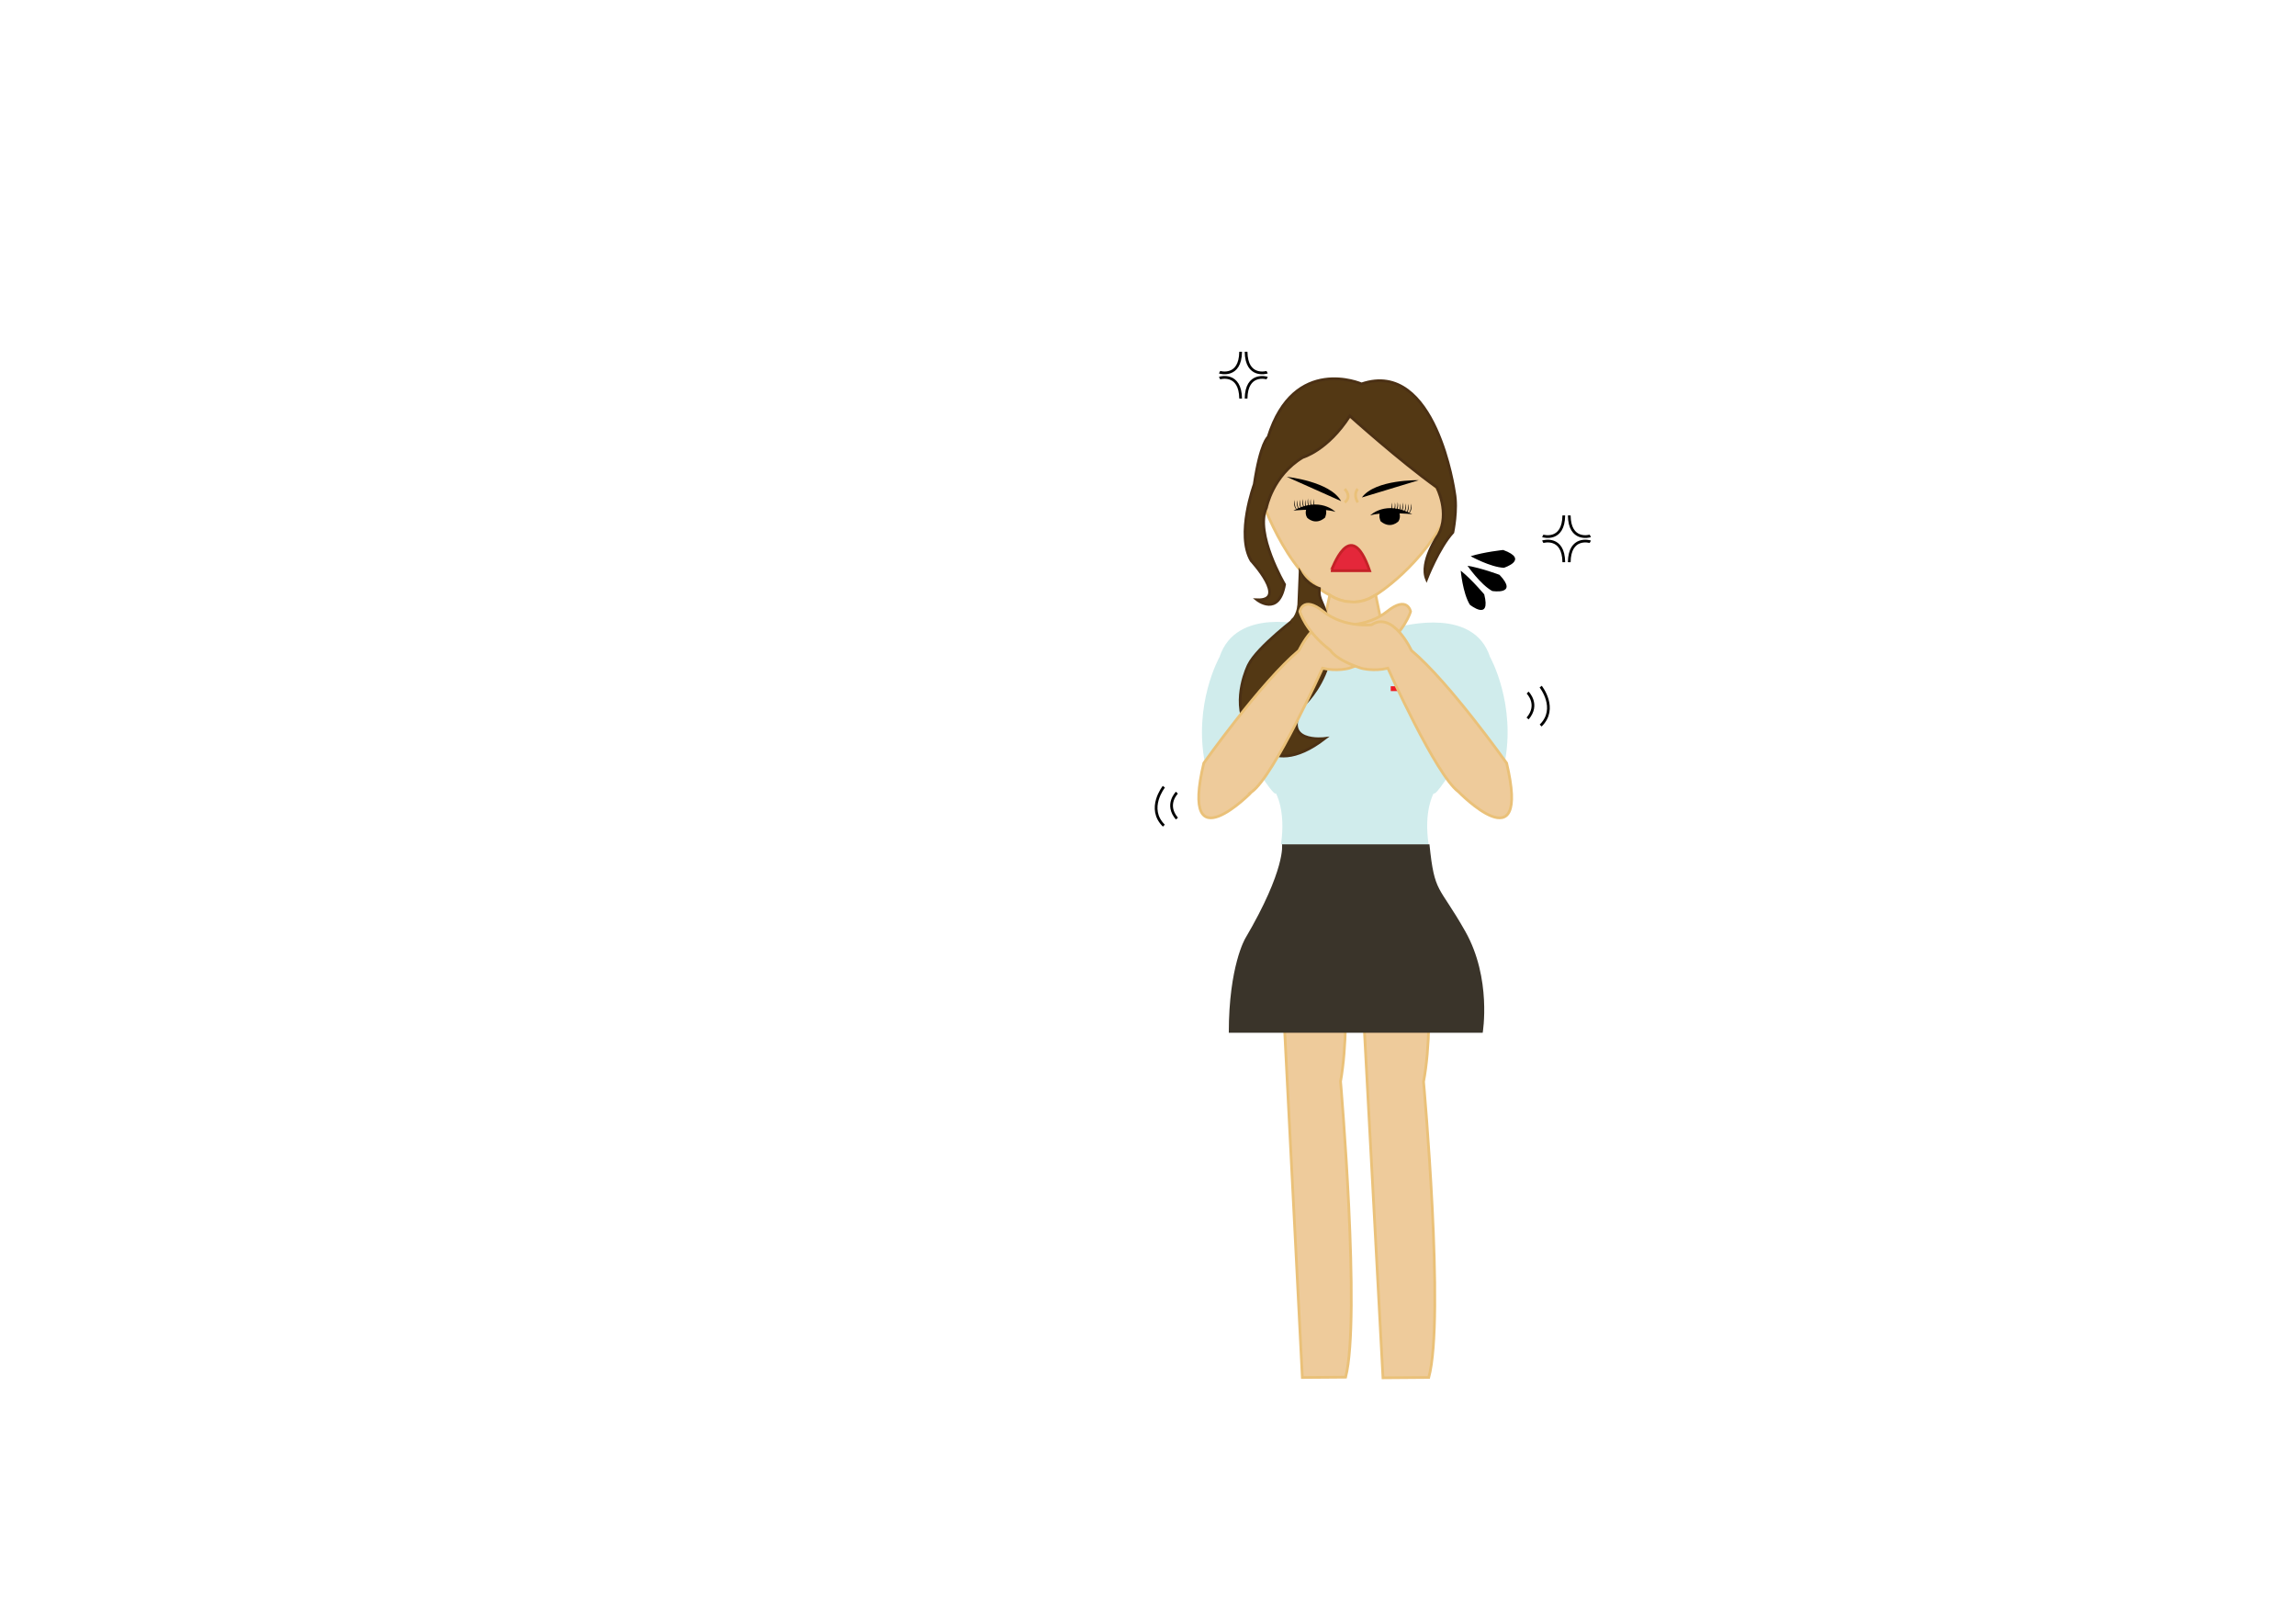
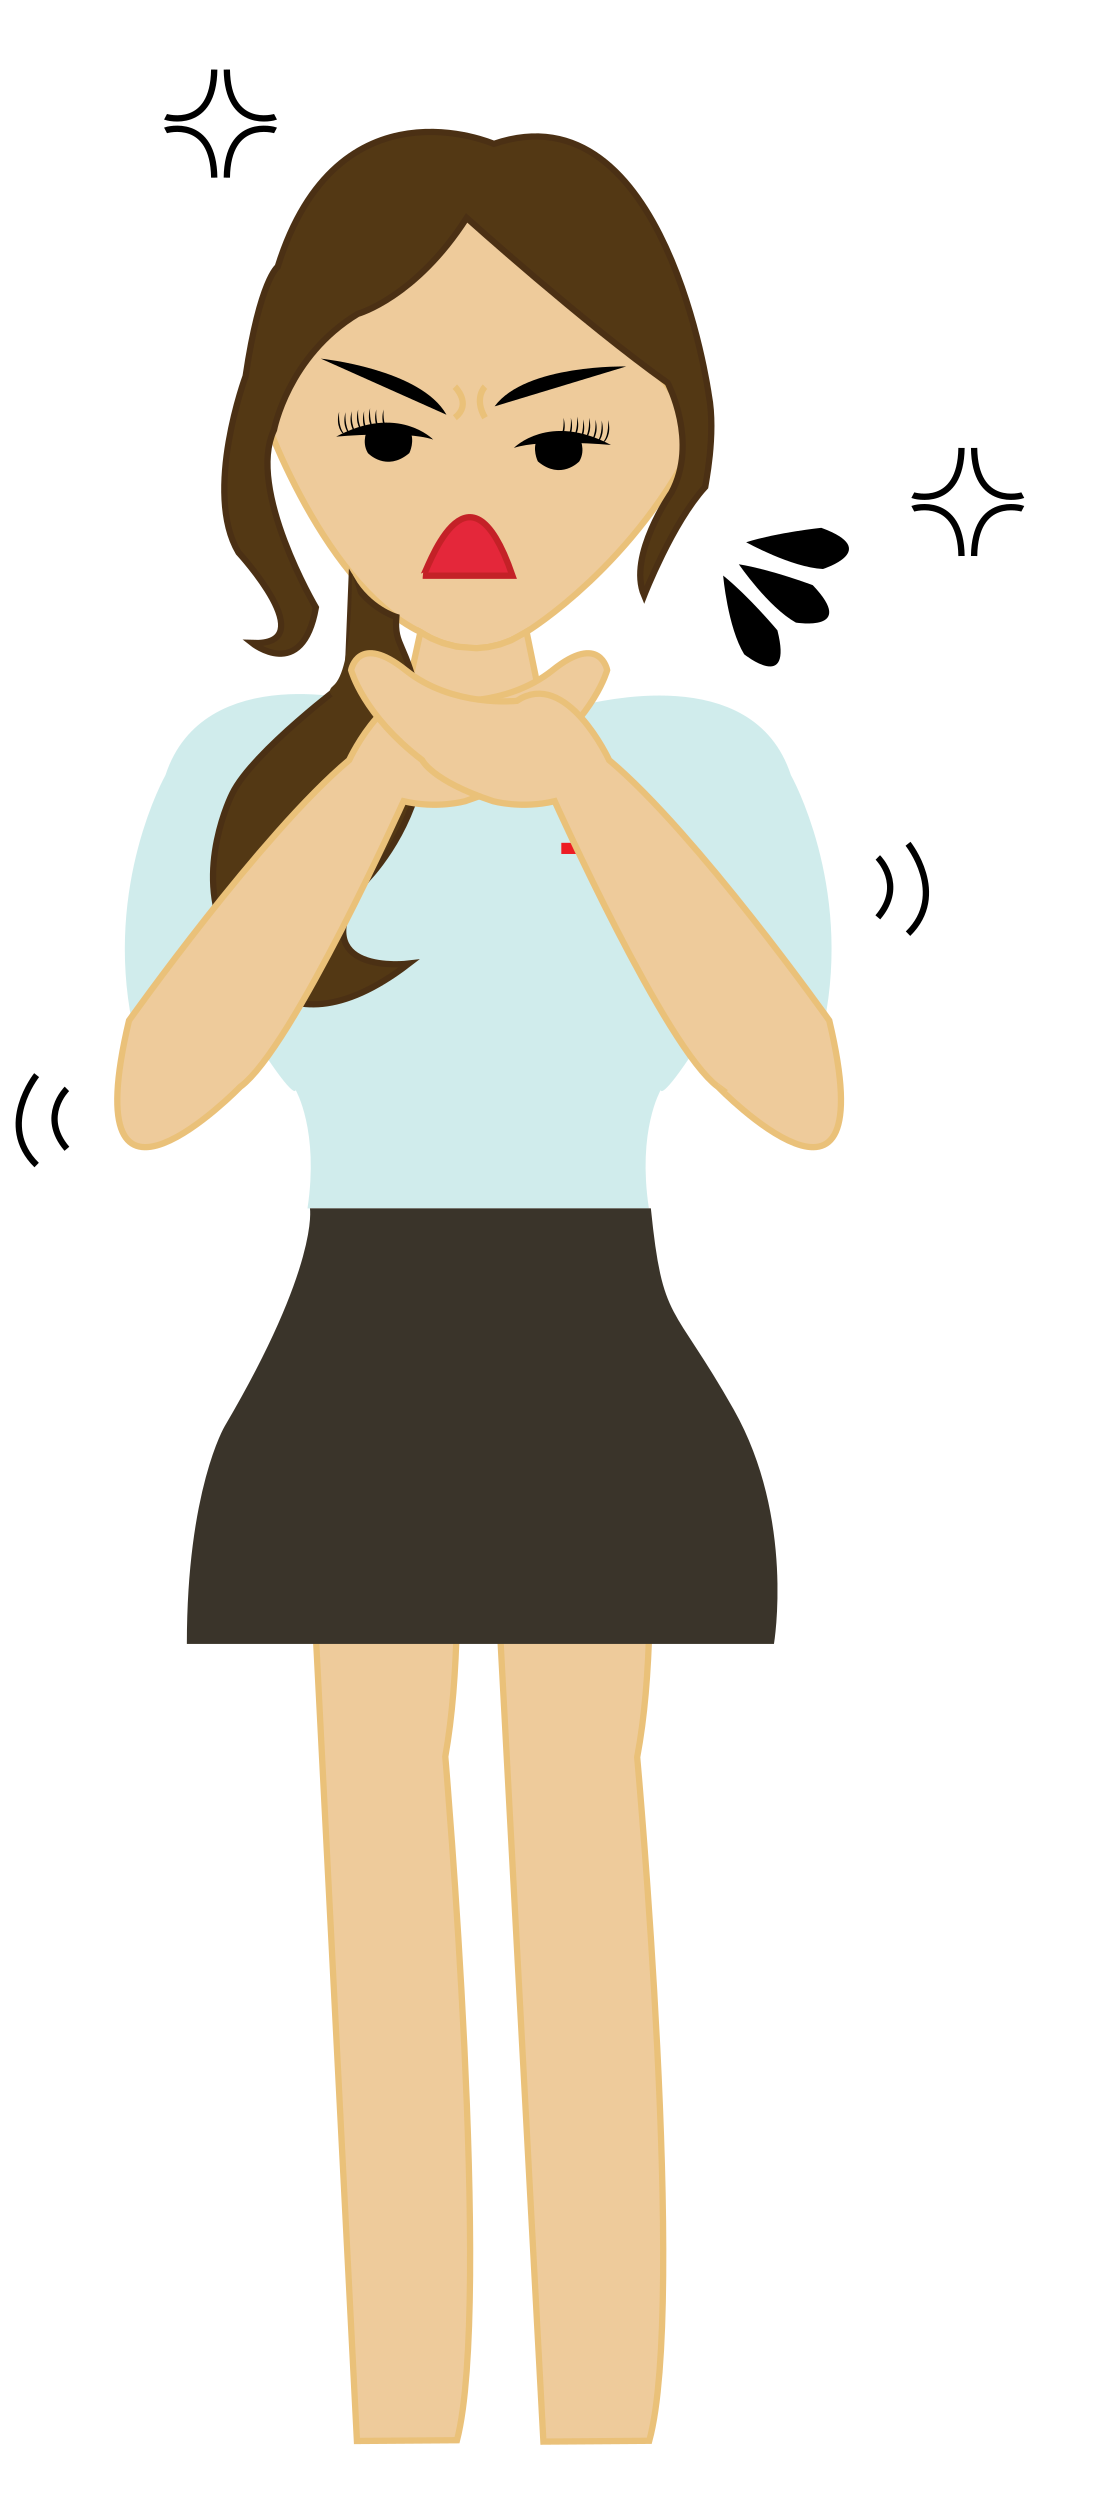
- <svg xmlns="http://www.w3.org/2000/svg" version="1.1" x="0px" y="0px" viewBox="0 0 841.89 595.28" style="enable-background:new 0 0 841.89 595.28;" xml:space="preserve">
+ <svg xmlns="http://www.w3.org/2000/svg" version="1.1" x="0px" y="0px" viewBox="0 0 174.76 396.44" style="enable-background:new 0 0 174.76 396.44;" xml:space="preserve">
  <style type="text/css">
	.st0{fill:#EECB9B;stroke:#EAC179;stroke-miterlimit:10;}
	.st1{fill:#E4273A;stroke:#C42127;stroke-miterlimit:10;}
	.st2{fill:#D0ECEC;}
	.st3{fill:#3A342A;}
	.st4{fill:#ED1C24;}
	.st5{fill:#533814;stroke:#4B3014;stroke-miterlimit:10;}
	.st6{fill:#533814;}
	.st7{fill:none;stroke:#000000;stroke-miterlimit:10;}
</style>
  <g id="head">
    <g>
-       <path class="st0" d="M526.53,178.75c-0.16-0.56-29.37-29.55-29.37-29.55l-35.49,31.51c0,0,9.61,29.48,25.94,37.46    c0,0,8,5.81,16.84-0.05c0,0,17.45-10.6,27.45-31.72L526.53,178.75z" />
-       <path class="st0" d="M520.9,241.11c0,0-12.99-4.55-13.86-10.26l-2.6-12.73l-2.44,1.35l-1.79,0.66l-1.9,0.43l-1.83,0.17l-3.14-0.25    l-2.21-0.58l-1.83-0.75l-1.7-0.97l-2.25,10.34c0,0-4.73,11.66-25.11,10.15L520.9,241.11z" />
+       <path class="st0" d="M105.59,60.82c-0.16-0.56-29.37-29.55-29.37-29.55L40.73,62.77c0,0,9.61,29.48,25.94,37.46    c0,0,8,5.81,16.84-0.05c0,0,17.45-10.6,27.45-31.72L105.59,60.82z" />
+       <path class="st0" d="M99.96,123.17c0,0-12.99-4.55-13.86-10.26l-2.6-12.73l-2.44,1.35l-1.79,0.66l-1.9,0.43l-1.83,0.17l-3.14-0.25    l-2.21-0.58l-1.83-0.75l-1.7-0.97l-2.25,10.34c0,0-4.73,11.66-25.11,10.15L99.96,123.17z" />
    </g>
    <g id="eyes">
-       <path d="M471.82,174.81c0,0,15.87,1.63,19.92,8.9L471.82,174.81z" />
-       <path d="M520.25,176.05c0,0-15.95-0.37-20.88,6.33L520.25,176.05z" />
-       <path d="M474.26,187.18c0,0,10.98-1.03,15.39,0.47C489.65,187.65,484.11,181.92,474.26,187.18z" />
-       <path d="M479.28,189.78c0,0,2.91,3.1,6.57,0c0,0,1.02-2.03,0-3.75l-6.57-0.12C479.28,185.91,478.15,187.9,479.28,189.78z" />
-       <path d="M475.27,186.67c0,0-1.2-1.12-0.55-3.44c0,0-0.21,2.34,0.75,3.44" />
-       <path d="M477.27,186.59c0,0-1.2-1.12-0.55-3.44c0,0-0.21,2.34,0.75,3.44" />
-       <path d="M476.29,186.73c0,0-1.2-1.12-0.55-3.44c0,0-0.21,2.34,0.75,3.44" />
-       <path d="M478.29,186.3c0,0-1.2-1.12-0.55-3.44c0,0-0.21,2.34,0.75,3.44" />
-       <path d="M479.24,186.56c0,0-1.2-1.12-0.55-3.44c0,0-0.21,2.34,0.75,3.44" />
-       <path d="M481.17,186.3c0,0-1.2-1.12-0.55-3.44c0,0-0.21,2.34,0.75,3.44" />
-       <path d="M480.19,186.11c0,0-1.2-1.12-0.55-3.44c0,0-0.21,2.34,0.75,3.44" />
-       <path d="M482.33,186.3c0,0-1.2-1.12-0.55-3.44c0,0-0.21,2.34,0.75,3.44" />
+       <path d="M50.88,56.87c0,0,15.87,1.63,19.92,8.9L50.88,56.87z" />
+       <path d="M99.31,58.11c0,0-15.95-0.37-20.88,6.33L99.31,58.11z" />
+       <path d="M53.31,69.24c0,0,10.98-1.03,15.39,0.47C68.71,69.71,63.17,63.98,53.31,69.24z" />
+       <path d="M58.34,71.85c0,0,2.91,3.1,6.57,0c0,0,1.02-2.03,0-3.75l-6.57-0.12C58.34,67.97,57.21,69.97,58.34,71.85z" />
+       <path d="M54.33,68.73c0,0-1.2-1.12-0.55-3.44c0,0-0.21,2.34,0.75,3.44" />
+       <path d="M56.33,68.65c0,0-1.2-1.12-0.55-3.44c0,0-0.21,2.34,0.75,3.44" />
+       <path d="M55.35,68.8c0,0-1.2-1.12-0.55-3.44c0,0-0.21,2.34,0.75,3.44" />
+       <path d="M57.35,68.37c0,0-1.2-1.12-0.55-3.44c0,0-0.21,2.34,0.75,3.44" />
+       <path d="M58.3,68.62c0,0-1.2-1.12-0.55-3.44c0,0-0.21,2.34,0.75,3.44" />
+       <path d="M60.23,68.37c0,0-1.2-1.12-0.55-3.44c0,0-0.21,2.34,0.75,3.44" />
+       <path d="M59.24,68.17c0,0-1.2-1.12-0.55-3.44c0,0-0.21,2.34,0.75,3.44" />
+       <path d="M61.38,68.37c0,0-1.2-1.12-0.55-3.44c0,0-0.21,2.34,0.75,3.44" />
      <g>
-         <path d="M517.83,188.5c0,0-10.98-1.03-15.39,0.47C502.44,188.97,507.98,183.24,517.83,188.5z" />
-         <path d="M512.81,191.1c0,0-2.91,3.1-6.57,0c0,0-1.02-2.03,0-3.75l6.57-0.12C512.81,187.23,513.93,189.23,512.81,191.1z" />
-         <path d="M516.82,187.99c0,0,1.2-1.12,0.55-3.44c0,0,0.21,2.34-0.75,3.44" />
-         <path d="M514.82,187.91c0,0,1.2-1.12,0.55-3.44c0,0,0.21,2.34-0.75,3.44" />
-         <path d="M515.79,188.06c0,0,1.2-1.12,0.55-3.44c0,0,0.21,2.34-0.75,3.44" />
-         <path d="M513.79,187.62c0,0,1.2-1.12,0.55-3.44c0,0,0.21,2.34-0.75,3.44" />
-         <path d="M512.85,187.88c0,0,1.2-1.12,0.55-3.44c0,0,0.21,2.34-0.75,3.44" />
-         <path d="M510.91,187.62c0,0,1.2-1.12,0.55-3.44c0,0,0.21,2.34-0.75,3.44" />
-         <path d="M511.9,187.43c0,0,1.2-1.12,0.55-3.44c0,0,0.21,2.34-0.75,3.44" />
-         <path d="M509.76,187.62c0,0,1.2-1.12,0.55-3.44c0,0,0.21,2.34-0.75,3.44" />
+         <path d="M96.88,70.56c0,0-10.98-1.03-15.39,0.47C81.49,71.03,87.03,65.31,96.88,70.56z" />
+         <path d="M91.86,73.17c0,0-2.91,3.1-6.57,0c0,0-1.02-2.03,0-3.75l6.57-0.12C91.86,69.3,92.99,71.29,91.86,73.17z" />
+         <path d="M95.87,70.05c0,0,1.2-1.12,0.55-3.44c0,0,0.21,2.34-0.75,3.44" />
+         <path d="M93.87,69.98c0,0,1.2-1.12,0.55-3.44c0,0,0.21,2.34-0.75,3.44" />
+         <path d="M94.85,70.12c0,0,1.2-1.12,0.55-3.44c0,0,0.21,2.34-0.75,3.44" />
+         <path d="M92.85,69.69c0,0,1.2-1.12,0.55-3.44c0,0,0.21,2.34-0.75,3.44" />
+         <path d="M91.9,69.94c0,0,1.2-1.12,0.55-3.44c0,0,0.21,2.34-0.75,3.44" />
+         <path d="M89.97,69.69c0,0,1.2-1.12,0.55-3.44c0,0,0.21,2.34-0.75,3.44" />
+         <path d="M90.95,69.5c0,0,1.2-1.12,0.55-3.44c0,0,0.21,2.34-0.75,3.44" />
+         <path d="M88.81,69.69c0,0,1.2-1.12,0.55-3.44c0,0,0.21,2.34-0.75,3.44" />
      </g>
-       <path class="st0" d="M497.86,179.26c0,0-1.83,1.77,0,4.92" />
-       <path class="st0" d="M493.07,179.26c0,0,2.82,2.75,0,4.92" />
+       <path class="st0" d="M76.91,61.32c0,0-1.83,1.77,0,4.92" />
+       <path class="st0" d="M72.13,61.32c0,0,2.82,2.75,0,4.92" />
    </g>
-     <path class="st1" d="M488.05,209.23c0.37,0.07,6.99-20.9,14.17,0H488.05z" />
+     <path class="st1" d="M67.1,91.29c0.37,0.07,6.99-20.9,14.17,0H67.1z" />
  </g>
  <g id="legs">
-     <path class="st0" d="M521.47,329.57c0,0,5.29,41.86,0.51,67.01c0,0,7.84,86.68,1.92,108.41l-16.79,0.13l-9.27-173.14L521.47,329.57   z" />
-     <path class="st0" d="M491.04,329.47c0,0,5.02,41.87,0.51,67.01c0,0,7.45,86.69,1.86,108.41l-15.87,0.12l-8.83-173.14L491.04,329.47   z" />
+     <path class="st0" d="M100.53,211.63c0,0,5.29,41.86,0.51,67.01c0,0,7.84,86.68,1.92,108.41l-16.79,0.13L76.9,214.04L100.53,211.63z   " />
+     <path class="st0" d="M70.1,211.54c0,0,5.02,41.87,0.51,67.01c0,0,7.45,86.69,1.86,108.41l-15.87,0.12l-8.83-173.14L70.1,211.54z" />
  </g>
  <g id="body">
-     <path class="st2" d="M470.16,309.55h53.68c-1.88-12.39,1.88-18.77,1.88-18.77s0,1.88,5.63-6.76c5.63-8.63,20.27-3.75,20.27-3.75   c4.5-22.15-5.26-39.42-5.26-39.42c-6.01-18.4-31.53-11.26-32.66-11.26c0,0-18.84,9.01-33.86,0c-0.97-0.58-26.65-7.13-32.66,11.26   c0,0-9.76,17.27-5.26,39.42c0,0,14.64-4.88,20.27,3.75s5.63,6.76,5.63,6.76s3.75,6.38,1.88,18.77h53.68" />
-     <path class="st3" d="M450.57,378.63h93.1c0,0,3.38-19.9-6.38-37.17s-11.26-13.51-13.14-31.91h-54.06c0,0,1.5,9.01-13.51,34.54   C456.58,344.09,450.57,354.23,450.57,378.63z" />
+     <path class="st2" d="M49.22,191.62h53.68c-1.88-12.39,1.88-18.77,1.88-18.77s0,1.88,5.63-6.76c5.63-8.63,20.27-3.75,20.27-3.75   c4.5-22.15-5.26-39.42-5.26-39.42c-6.01-18.4-31.53-11.26-32.66-11.26c0,0-18.84,9.01-33.86,0c-0.97-0.58-26.65-7.13-32.66,11.26   c0,0-9.76,17.27-5.26,39.42c0,0,14.64-4.88,20.27,3.75c5.63,8.63,5.63,6.76,5.63,6.76s3.75,6.38,1.88,18.77h53.68" />
+     <path class="st3" d="M29.63,260.69h93.1c0,0,3.38-19.9-6.38-37.17s-11.26-13.51-13.14-31.91H49.15c0,0,1.5,9.01-13.51,34.54   C35.63,226.16,29.63,236.29,29.63,260.69z" />
    <g>
-       <rect x="509.95" y="251.59" class="st4" width="12.78" height="1.77" />
-       <rect x="509.95" y="251.59" transform="matrix(-1.836970e-16 1 -1 -1.836970e-16 768.8138 -263.8686)" class="st4" width="12.78" height="1.77" />
+       <rect x="89.01" y="133.65" class="st4" width="12.78" height="1.77" />
+       <rect x="89.01" y="133.65" transform="matrix(-1.836970e-16 1 -1 -1.836970e-16 229.9329 39.1401)" class="st4" width="12.78" height="1.77" />
    </g>
  </g>
  <g id="hair">
-     <path class="st5" d="M533.33,180.55c0,0-6.8-49.13-34.08-39.8c0,0-24.81-10.88-34.27,19.48c0,0-2.83,2.08-5.09,17.36   c0,0-6.78,18.39-1.13,27.95c0,0,13.67,14.83,2.16,14.36c0,0,7.98,6.36,10.11-5.63c0,0-11.05-18.75-6.64-28.17   c0,0,2.21-11.71,13.28-18.4c0,0,9.17-2.55,17.27-15.22c0,0,18.54,16.67,31.88,26.17c0,0,4.93,9.35,0.58,17.41   c0,0-6.99,9.97-4.32,16.29c0,0,4.49-11.53,9.66-17.18C532.74,195.17,534.52,186.79,533.33,180.55z" />
-     <path class="st5" d="M483.79,215.76c0,0-4.34-1.27-7.08-5.96l-0.65,16.08c0,0-15.1,11.28-18.29,17.93c0,0-6.17,12.19-0.92,22.65   c0,0,7.2,20.97,28.92,4.28c0,0-16.74,2.07-7.74-12.21c0,0,5.89-5.31,8.82-14.5c0,0,2.54-4.08,0.57-14.22   C485.46,219.67,483.4,220.69,483.79,215.76z" />
-     <path class="st6" d="M476.75,208.83c0,0,0.27,15.24-2.97,17.87c-3.24,2.63,9.75,4.54,9.75,4.54L476.75,208.83z" />
+     <path class="st5" d="M112.39,62.62c0,0-6.8-49.13-34.08-39.8c0,0-24.81-10.88-34.27,19.48c0,0-2.83,2.08-5.09,17.36   c0,0-6.78,18.39-1.13,27.95c0,0,13.67,14.83,2.16,14.36c0,0,7.98,6.36,10.11-5.63c0,0-11.05-18.75-6.64-28.17   c0,0,2.21-11.71,13.28-18.4c0,0,9.17-2.55,17.27-15.22c0,0,18.54,16.67,31.88,26.17c0,0,4.93,9.35,0.58,17.41   c0,0-6.99,9.97-4.32,16.29c0,0,4.49-11.53,9.66-17.18C111.8,77.23,113.58,68.86,112.39,62.62z" />
+     <path class="st5" d="M62.84,97.83c0,0-4.34-1.27-7.08-5.96l-0.65,16.08c0,0-15.1,11.28-18.29,17.93c0,0-6.17,12.19-0.92,22.65   c0,0,7.2,20.97,28.92,4.28c0,0-16.74,2.07-7.74-12.21c0,0,5.89-5.31,8.82-14.5c0,0,2.54-4.08,0.57-14.22S62.46,102.75,62.84,97.83z   " />
+     <path class="st6" d="M55.8,90.89c0,0,0.27,15.24-2.97,17.87c-3.24,2.63,9.75,4.54,9.75,4.54L55.8,90.89z" />
  </g>
  <g id="arms">
-     <path class="st0" d="M441.4,279.76c0,0,21.02-29.66,34.91-41.3c0,0,6.76-14.64,14.64-9.39c0,0,10.14,1.13,17.64-4.88s8.63,0,8.63,0   s-1.88,7.13-11.26,14.27c0,0-1.5,3.28-11.26,6.52c0,0-4.5,1.26-9.76,0c0,0-17.64,39.28-25.9,45.29   C459.05,290.27,432.39,317.68,441.4,279.76z" />
-     <path class="st0" d="M552.44,279.76c0,0-21.02-29.66-34.91-41.3c0,0-6.76-14.64-14.64-9.39c0,0-10.14,1.13-17.64-4.88   c-7.51-6.01-8.63,0-8.63,0s1.88,7.13,11.26,14.27c0,0,1.5,3.28,11.26,6.52c0,0,4.5,1.26,9.76,0c0,0,17.64,39.28,25.9,45.29   C534.8,290.27,561.45,317.68,552.44,279.76z" />
+     <path class="st0" d="M20.46,161.83c0,0,21.02-29.66,34.91-41.3c0,0,6.76-14.64,14.64-9.39c0,0,10.14,1.13,17.64-4.88   c7.51-6.01,8.63,0,8.63,0s-1.88,7.13-11.26,14.27c0,0-1.5,3.28-11.26,6.52c0,0-4.5,1.26-9.76,0c0,0-17.64,39.28-25.9,45.29   C38.1,172.34,11.45,199.74,20.46,161.83z" />
+     <path class="st0" d="M131.5,161.83c0,0-21.02-29.66-34.91-41.3c0,0-6.76-14.64-14.64-9.39c0,0-10.14,1.13-17.64-4.88   s-8.63,0-8.63,0s1.88,7.13,11.26,14.27c0,0,1.5,3.28,11.26,6.52c0,0,4.5,1.26,9.76,0c0,0,17.64,39.28,25.9,45.29   C113.85,172.34,140.51,199.74,131.5,161.83z" />
  </g>
  <g id="Layer_7">
    <g>
-       <path class="st7" d="M447.19,136.45c0.25,0.13,7.6,2.13,7.72-7.49" />
-       <path class="st7" d="M464.63,136.45c-0.25,0.13-7.6,2.13-7.72-7.49" />
-       <path class="st7" d="M447.19,138.62c0.25-0.13,7.6-2.13,7.72,7.49" />
-       <path class="st7" d="M464.63,138.62c-0.25-0.13-7.6-2.13-7.72,7.49" />
+       <path class="st7" d="M26.25,18.52c0.25,0.13,7.6,2.13,7.72-7.49" />
+       <path class="st7" d="M43.69,18.52c-0.25,0.13-7.6,2.13-7.72-7.49" />
+       <path class="st7" d="M26.25,20.68c0.25-0.13,7.6-2.13,7.72,7.49" />
+       <path class="st7" d="M43.69,20.68c-0.25-0.13-7.6-2.13-7.72,7.49" />
    </g>
    <g>
-       <path d="M538.96,221.7c0,0,7.81,6.26,5.27-3.8c0,0-4.55-5.44-8.61-8.69C535.61,209.21,536.34,217.41,538.96,221.7z" />
-       <path d="M547.15,216.67c0,0,9.83,1.6,2.68-5.93c0,0-6.61-2.5-11.73-3.32C538.11,207.42,542.77,214.22,547.15,216.67z" />
-       <path d="M551.44,208.16c0,0,9.46-2.98-0.26-6.53c0,0-7,0.73-11.92,2.29C539.26,203.92,546.45,207.93,551.44,208.16z" />
+       <path d="M118.01,103.76c0,0,7.81,6.26,5.27-3.8c0,0-4.55-5.44-8.61-8.69C114.67,91.28,115.39,99.47,118.01,103.76z" />
+       <path d="M126.21,98.73c0,0,9.83,1.6,2.68-5.93c0,0-6.61-2.5-11.73-3.32C117.16,89.48,121.82,96.28,126.21,98.73z" />
+       <path d="M130.5,90.23c0,0,9.46-2.98-0.26-6.53c0,0-7,0.73-11.92,2.29C118.32,85.98,125.51,89.99,130.5,90.23z" />
    </g>
    <g>
-       <path class="st7" d="M565.69,196.46c0.25,0.13,7.6,2.13,7.72-7.49" />
-       <path class="st7" d="M583.13,196.46c-0.25,0.13-7.6,2.13-7.72-7.49" />
-       <path class="st7" d="M565.69,198.62c0.25-0.13,7.6-2.13,7.72,7.49" />
-       <path class="st7" d="M583.13,198.62c-0.25-0.13-7.6-2.13-7.72,7.49" />
+       <path class="st7" d="M144.75,78.52c0.25,0.13,7.6,2.13,7.72-7.49" />
+       <path class="st7" d="M162.19,78.52c-0.25,0.13-7.6,2.13-7.72-7.49" />
+       <path class="st7" d="M144.75,80.68c0.25-0.13,7.6-2.13,7.72,7.49" />
+       <path class="st7" d="M162.19,80.68c-0.25-0.13-7.6-2.13-7.72,7.49" />
    </g>
-     <path class="st7" d="M431.55,290.61c0,0-4.42,4.34,0,9.5" />
-     <path class="st7" d="M426.76,288.43c0,0-6.39,7.99,0,14.26" />
-     <path class="st7" d="M560.14,253.91c0,0,4.42,4.34,0,9.5" />
-     <path class="st7" d="M564.93,251.73c0,0,6.39,7.99,0,14.26" />
+     <path class="st7" d="M10.61,172.67c0,0-4.42,4.34,0,9.5" />
+     <path class="st7" d="M5.81,170.49c0,0-6.39,7.99,0,14.26" />
+     <path class="st7" d="M139.2,135.97c0,0,4.42,4.34,0,9.5" />
+     <path class="st7" d="M143.99,133.8c0,0,6.39,7.99,0,14.26" />
  </g>
</svg>
